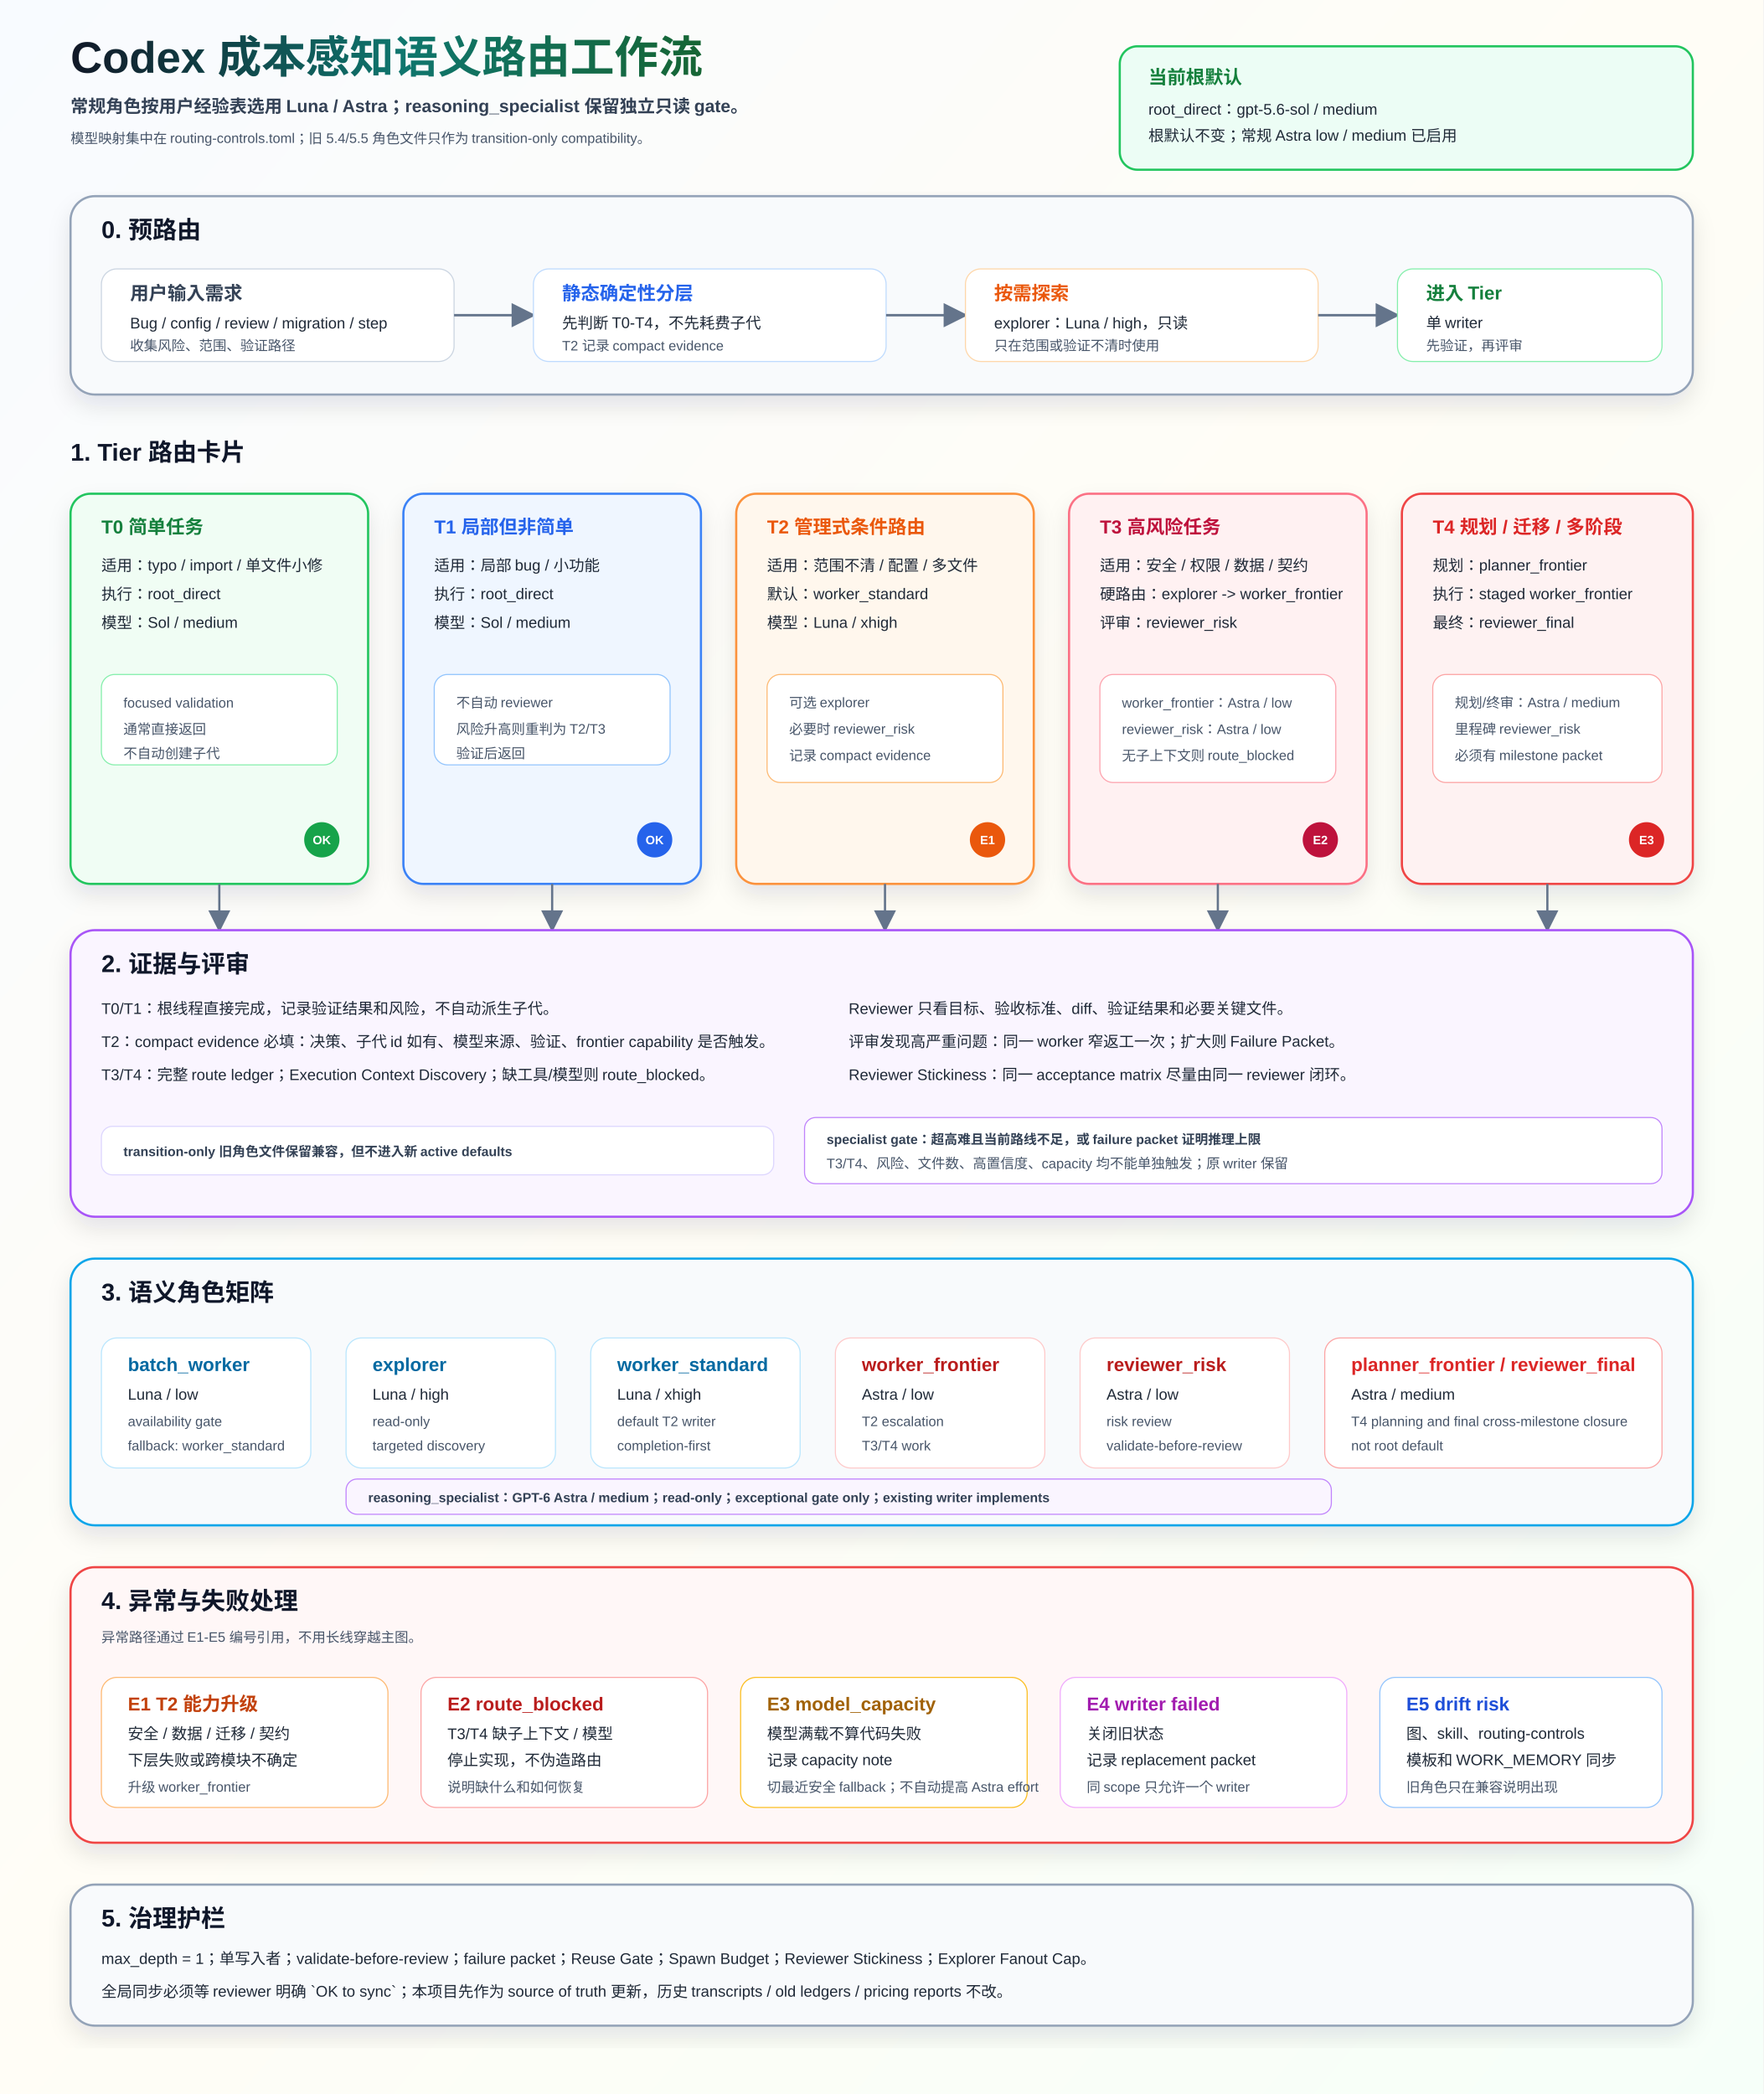
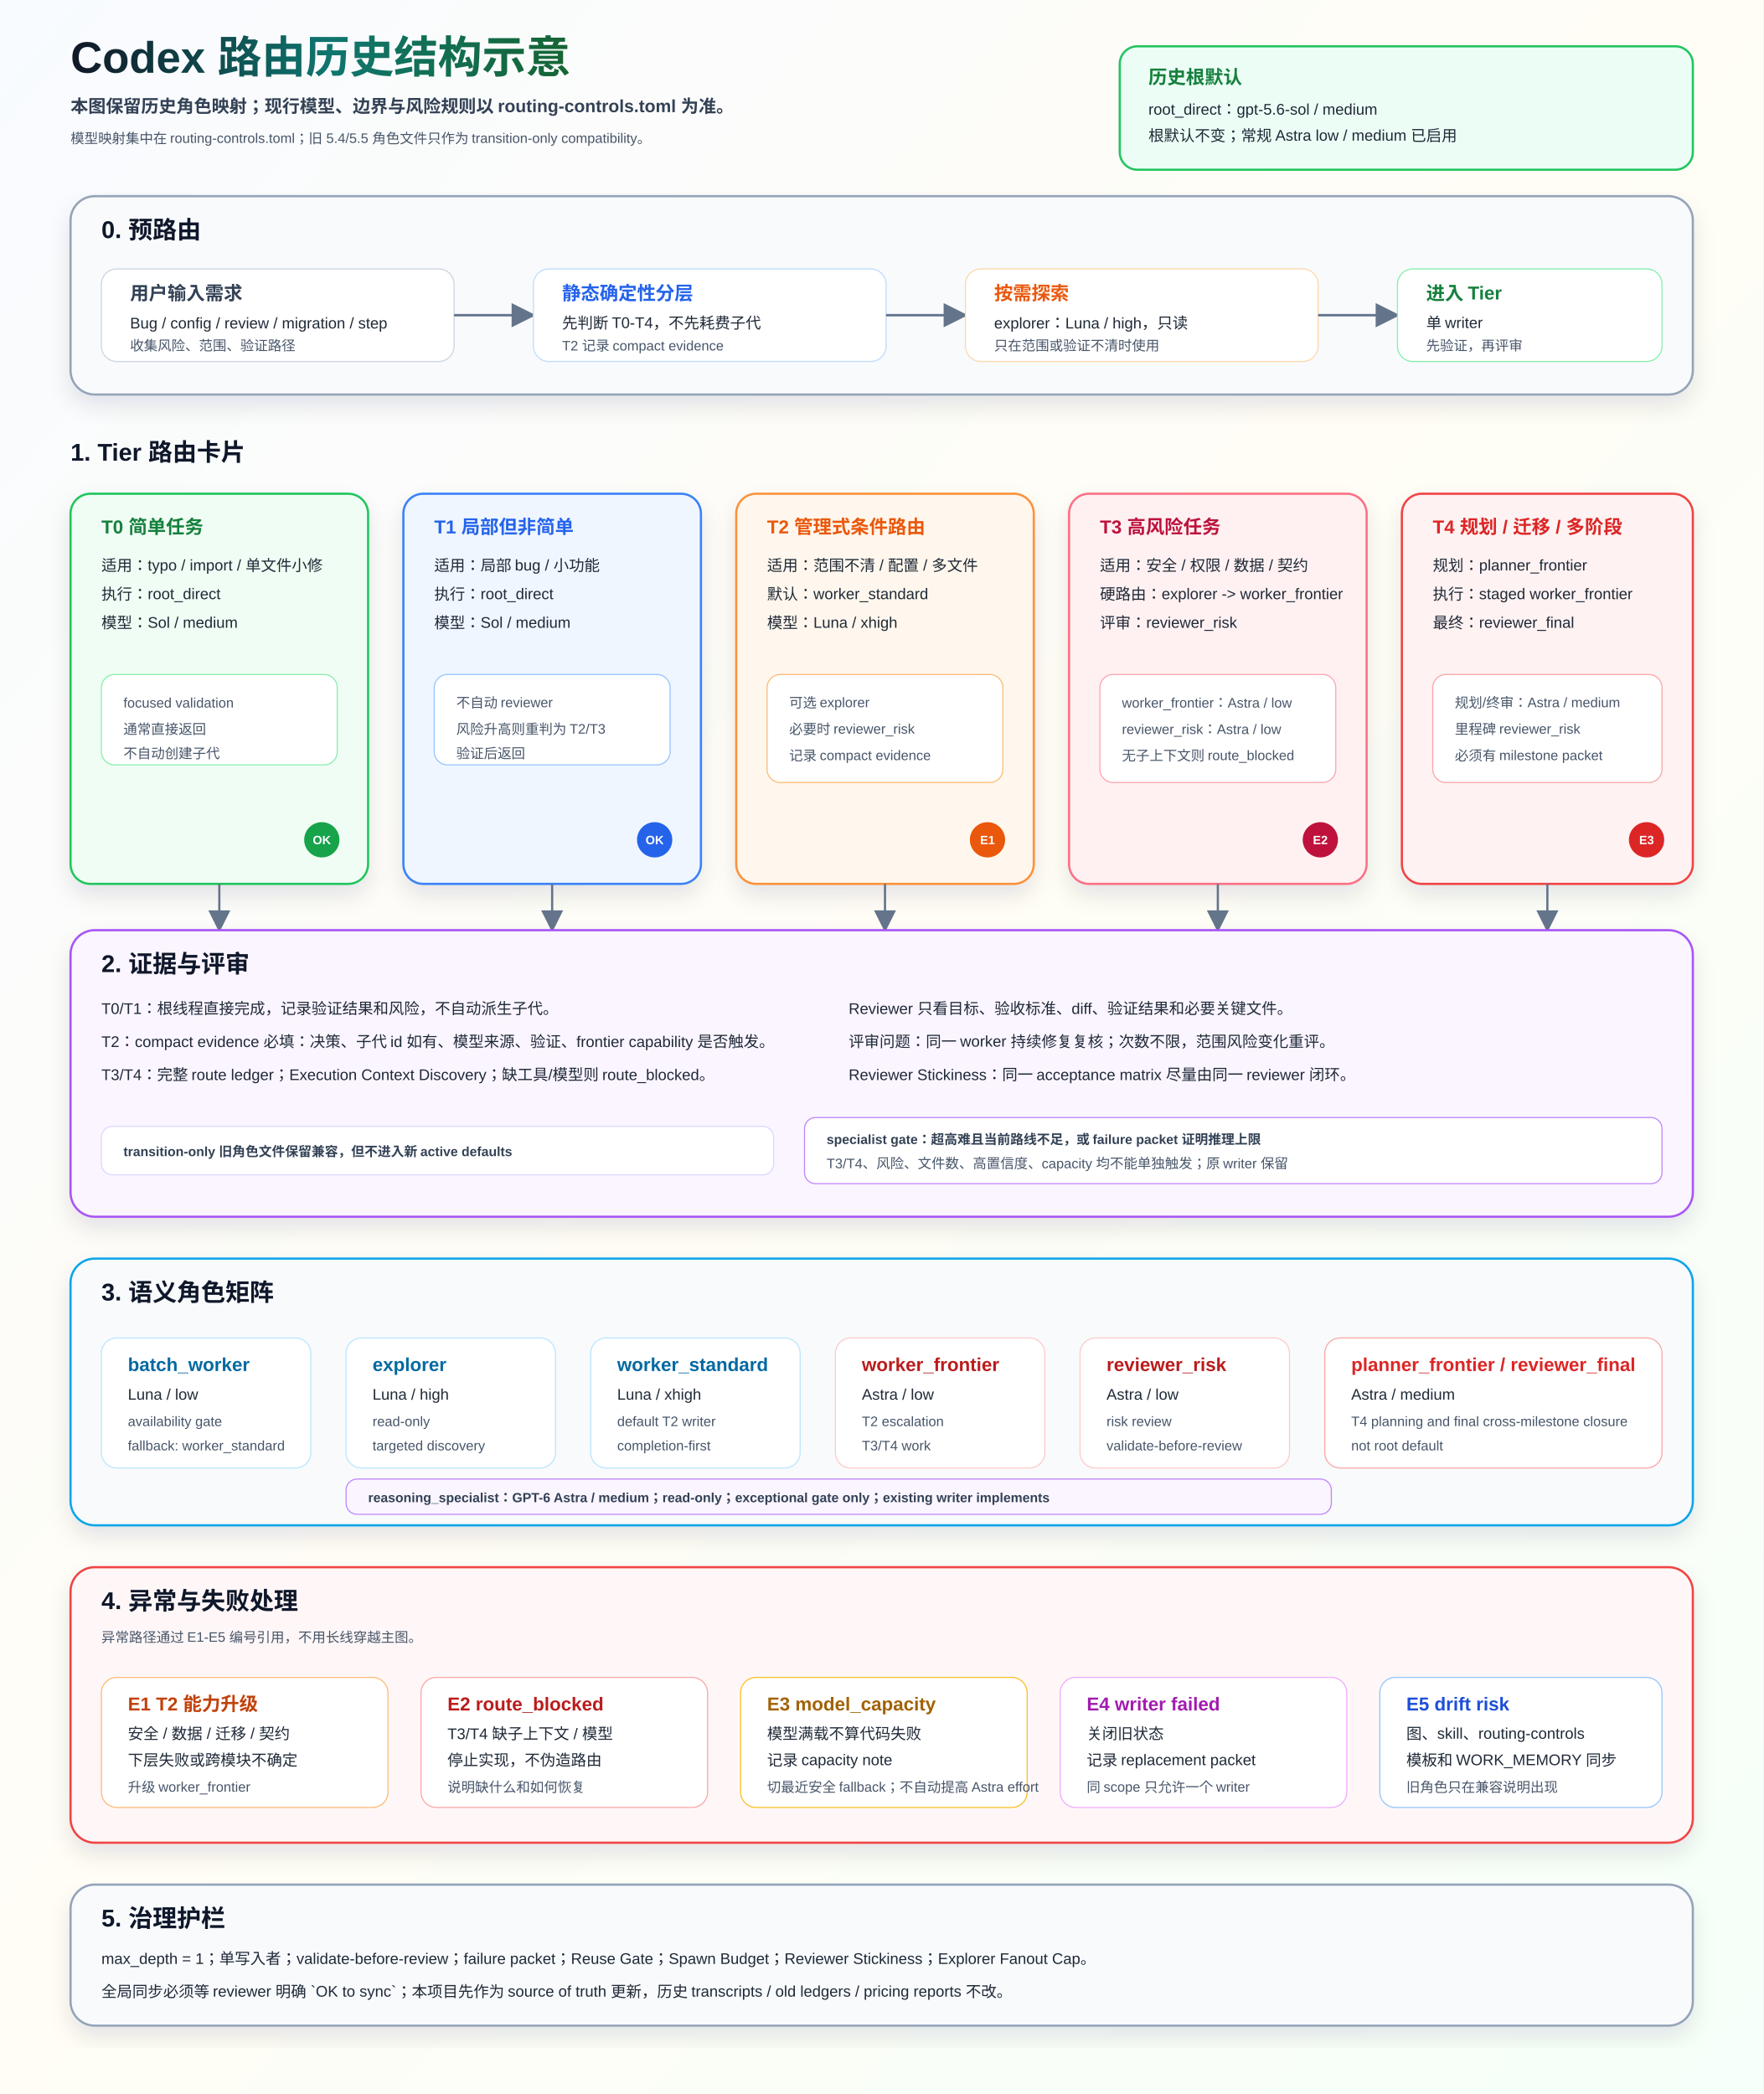
<svg xmlns="http://www.w3.org/2000/svg" width="1600" height="1900" viewBox="0 0 1600 1900" role="img" aria-labelledby="title desc">
  <defs>
    <linearGradient id="bg" x1="0" y1="0" x2="1" y2="1">
      <stop offset="0" stop-color="#f8fbff" />
      <stop offset="0.48" stop-color="#fffdf6" />
      <stop offset="1" stop-color="#f6fff9" />
    </linearGradient>
    <linearGradient id="titleGrad" x1="0" y1="0" x2="1" y2="0">
      <stop offset="0" stop-color="#111827" />
      <stop offset="0.52" stop-color="#0f766e" />
      <stop offset="1" stop-color="#166534" />
    </linearGradient>
    <filter id="shadow" x="-8%" y="-8%" width="116%" height="124%">
      <feDropShadow dx="0" dy="10" stdDeviation="10" flood-color="#0f172a" flood-opacity="0.10" />
    </filter>
    <marker id="arrow" markerWidth="12" markerHeight="12" refX="10" refY="6" orient="auto" markerUnits="strokeWidth">
      <path d="M1,1 L11,6 L1,11 Z" fill="#64748b" />
    </marker>
    <marker id="arrowAmber" markerWidth="12" markerHeight="12" refX="10" refY="6" orient="auto" markerUnits="strokeWidth">
      <path d="M1,1 L11,6 L1,11 Z" fill="#d97706" />
    </marker>
    <marker id="arrowRed" markerWidth="12" markerHeight="12" refX="10" refY="6" orient="auto" markerUnits="strokeWidth">
      <path d="M1,1 L11,6 L1,11 Z" fill="#dc2626" />
    </marker>
    <style>
      text { font-family: "Microsoft YaHei", "Segoe UI", Arial, sans-serif; letter-spacing: 0; }
      .title { font-size: 40px; font-weight: 900; fill: url(#titleGrad); }
      .subtitle { font-size: 16px; font-weight: 650; fill: #334155; }
      .section { font-size: 22px; font-weight: 850; fill: #0f172a; }
      .cardTitle { font-size: 17px; font-weight: 850; }
      .line { font-size: 14px; fill: #1f2937; }
      .small { font-size: 12.5px; fill: #475569; }
      .tiny { font-size: 11px; fill: #64748b; }
      .pill { font-size: 12px; font-weight: 800; fill: #334155; }
      .badgeText { font-size: 11px; font-weight: 900; fill: #ffffff; }
      .card { filter: url(#shadow); }
    </style>
  </defs>
  <rect width="1600" height="1900" fill="url(#bg)" />
-   <text x="64" y="66" class="title">Codex 成本感知语义路由工作流</text>
-   <text x="64" y="102" class="subtitle">常规角色按用户经验表选用 Luna / Astra；reasoning_specialist 保留独立只读 gate。</text>
+   <text x="64" y="66" class="title">Codex 路由历史结构示意</text>
+   <text x="64" y="102" class="subtitle">本图保留历史角色映射；现行模型、边界与风险规则以 routing-controls.toml 为准。</text>
  <text x="64" y="130" class="small">模型映射集中在 routing-controls.toml；旧 5.4/5.5 角色文件只作为 transition-only compatibility。</text>
  <rect x="1016" y="42" width="520" height="112" rx="16" fill="#ecfdf5" stroke="#22c55e" stroke-width="2" />
-   <text x="1042" y="76" class="cardTitle" fill="#15803d">当前根默认</text>
+   <text x="1042" y="76" class="cardTitle" fill="#15803d">历史根默认</text>
  <text x="1042" y="104" class="line">root_direct：gpt-5.6-sol / medium</text>
  <text x="1042" y="128" class="line">根默认不变；常规 Astra low / medium 已启用</text>
  <rect x="64" y="178" width="1472" height="180" rx="22" fill="#f8fafc" stroke="#94a3b8" stroke-width="2" class="card" />
  <text x="92" y="216" class="section">0. 预路由</text>
  <rect x="92" y="244" width="320" height="84" rx="14" fill="#ffffff" stroke="#cbd5e1" />
  <text x="118" y="272" class="cardTitle" fill="#334155">用户输入需求</text>
  <text x="118" y="298" class="line">Bug / config / review / migration / step</text>
  <text x="118" y="318" class="small">收集风险、范围、验证路径</text>
  <line x1="412" y1="286" x2="484" y2="286" stroke="#64748b" stroke-width="2.2" marker-end="url(#arrow)" />
  <rect x="484" y="244" width="320" height="84" rx="14" fill="#ffffff" stroke="#bfdbfe" />
  <text x="510" y="272" class="cardTitle" fill="#2563eb">静态确定性分层</text>
  <text x="510" y="298" class="line">先判断 T0-T4，不先耗费子代</text>
  <text x="510" y="318" class="small">T2 记录 compact evidence</text>
  <line x1="804" y1="286" x2="876" y2="286" stroke="#64748b" stroke-width="2.2" marker-end="url(#arrow)" />
  <rect x="876" y="244" width="320" height="84" rx="14" fill="#ffffff" stroke="#fed7aa" />
  <text x="902" y="272" class="cardTitle" fill="#ea580c">按需探索</text>
  <text x="902" y="298" class="line">explorer：Luna / high，只读</text>
  <text x="902" y="318" class="small">只在范围或验证不清时使用</text>
  <line x1="1196" y1="286" x2="1268" y2="286" stroke="#64748b" stroke-width="2.2" marker-end="url(#arrow)" />
  <rect x="1268" y="244" width="240" height="84" rx="14" fill="#ffffff" stroke="#86efac" />
  <text x="1294" y="272" class="cardTitle" fill="#15803d">进入 Tier</text>
  <text x="1294" y="298" class="line">单 writer</text>
  <text x="1294" y="318" class="small">先验证，再评审</text>
  <text x="64" y="418" class="section">1. Tier 路由卡片</text>
  <rect x="64" y="448" width="270" height="354" rx="18" fill="#f0fdf4" stroke="#22c55e" stroke-width="2" class="card" />
  <text x="92" y="484" class="cardTitle" fill="#15803d">T0 简单任务</text>
  <text x="92" y="518" class="line">适用：typo / import / 单文件小修</text>
  <text x="92" y="544" class="line">执行：root_direct</text>
  <text x="92" y="570" class="line">模型：Sol / medium</text>
  <rect x="92" y="612" width="214" height="82" rx="12" fill="#ffffff" stroke="#86efac" />
  <text x="112" y="642" class="small">focused validation</text>
  <text x="112" y="666" class="small">通常直接返回</text>
  <text x="112" y="688" class="small">不自动创建子代</text>
  <circle cx="292" cy="762" r="16" fill="#16a34a" />
  <text x="292" y="766" text-anchor="middle" class="badgeText">OK</text>
  <rect x="366" y="448" width="270" height="354" rx="18" fill="#eff6ff" stroke="#3b82f6" stroke-width="2" class="card" />
  <text x="394" y="484" class="cardTitle" fill="#2563eb">T1 局部但非简单</text>
  <text x="394" y="518" class="line">适用：局部 bug / 小功能</text>
  <text x="394" y="544" class="line">执行：root_direct</text>
  <text x="394" y="570" class="line">模型：Sol / medium</text>
  <rect x="394" y="612" width="214" height="82" rx="12" fill="#ffffff" stroke="#93c5fd" />
  <text x="414" y="642" class="small">不自动 reviewer</text>
  <text x="414" y="666" class="small">风险升高则重判为 T2/T3</text>
  <text x="414" y="688" class="small">验证后返回</text>
  <circle cx="594" cy="762" r="16" fill="#2563eb" />
  <text x="594" y="766" text-anchor="middle" class="badgeText">OK</text>
  <rect x="668" y="448" width="270" height="354" rx="18" fill="#fff7ed" stroke="#fb923c" stroke-width="2" class="card" />
  <text x="696" y="484" class="cardTitle" fill="#ea580c">T2 管理式条件路由</text>
  <text x="696" y="518" class="line">适用：范围不清 / 配置 / 多文件</text>
  <text x="696" y="544" class="line">默认：worker_standard</text>
  <text x="696" y="570" class="line">模型：Luna / xhigh</text>
  <rect x="696" y="612" width="214" height="98" rx="12" fill="#ffffff" stroke="#fdba74" />
  <text x="716" y="642" class="small">可选 explorer</text>
  <text x="716" y="666" class="small">必要时 reviewer_risk</text>
  <text x="716" y="690" class="small">记录 compact evidence</text>
  <circle cx="896" cy="762" r="16" fill="#ea580c" />
  <text x="896" y="766" text-anchor="middle" class="badgeText">E1</text>
  <rect x="970" y="448" width="270" height="354" rx="18" fill="#fff1f2" stroke="#fb7185" stroke-width="2" class="card" />
  <text x="998" y="484" class="cardTitle" fill="#be123c">T3 高风险任务</text>
  <text x="998" y="518" class="line">适用：安全 / 权限 / 数据 / 契约</text>
  <text x="998" y="544" class="line">硬路由：explorer -&gt; worker_frontier</text>
  <text x="998" y="570" class="line">评审：reviewer_risk</text>
  <rect x="998" y="612" width="214" height="98" rx="12" fill="#ffffff" stroke="#fda4af" />
  <text x="1018" y="642" class="small">worker_frontier：Astra / low</text>
  <text x="1018" y="666" class="small">reviewer_risk：Astra / low</text>
  <text x="1018" y="690" class="small">无子上下文则 route_blocked</text>
  <circle cx="1198" cy="762" r="16" fill="#be123c" />
  <text x="1198" y="766" text-anchor="middle" class="badgeText">E2</text>
  <rect x="1272" y="448" width="264" height="354" rx="18" fill="#fef2f2" stroke="#ef4444" stroke-width="2" class="card" />
  <text x="1300" y="484" class="cardTitle" fill="#dc2626">T4 规划 / 迁移 / 多阶段</text>
  <text x="1300" y="518" class="line">规划：planner_frontier</text>
  <text x="1300" y="544" class="line">执行：staged worker_frontier</text>
  <text x="1300" y="570" class="line">最终：reviewer_final</text>
  <rect x="1300" y="612" width="208" height="98" rx="12" fill="#ffffff" stroke="#fca5a5" />
  <text x="1320" y="642" class="small">规划/终审：Astra / medium</text>
  <text x="1320" y="666" class="small">里程碑 reviewer_risk</text>
  <text x="1320" y="690" class="small">必须有 milestone packet</text>
  <circle cx="1494" cy="762" r="16" fill="#dc2626" />
  <text x="1494" y="766" text-anchor="middle" class="badgeText">E3</text>
  <line x1="199" y1="802" x2="199" y2="844" stroke="#64748b" stroke-width="2" marker-end="url(#arrow)" />
  <line x1="501" y1="802" x2="501" y2="844" stroke="#64748b" stroke-width="2" marker-end="url(#arrow)" />
  <line x1="803" y1="802" x2="803" y2="844" stroke="#64748b" stroke-width="2" marker-end="url(#arrow)" />
  <line x1="1105" y1="802" x2="1105" y2="844" stroke="#64748b" stroke-width="2" marker-end="url(#arrow)" />
  <line x1="1404" y1="802" x2="1404" y2="844" stroke="#64748b" stroke-width="2" marker-end="url(#arrow)" />
  <rect x="64" y="844" width="1472" height="260" rx="22" fill="#faf5ff" stroke="#a855f7" stroke-width="2" class="card" />
  <text x="92" y="882" class="section">2. 证据与评审</text>
  <text x="92" y="920" class="line">T0/T1：根线程直接完成，记录验证结果和风险，不自动派生子代。</text>
  <text x="92" y="950" class="line">T2：compact evidence 必填：决策、子代 id 如有、模型来源、验证、frontier capability 是否触发。</text>
  <text x="92" y="980" class="line">T3/T4：完整 route ledger；Execution Context Discovery；缺工具/模型则 route_blocked。</text>
  <text x="770" y="920" class="line">Reviewer 只看目标、验收标准、diff、验证结果和必要关键文件。</text>
-   <text x="770" y="950" class="line">评审发现高严重问题：同一 worker 窄返工一次；扩大则 Failure Packet。</text>
+   <text x="770" y="950" class="line">评审问题：同一 worker 持续修复复核；次数不限，范围风险变化重评。</text>
  <text x="770" y="980" class="line">Reviewer Stickiness：同一 acceptance matrix 尽量由同一 reviewer 闭环。</text>
  <rect x="92" y="1022" width="610" height="44" rx="10" fill="#ffffff" stroke="#ddd6fe" />
  <text x="112" y="1049" class="pill">transition-only 旧角色文件保留兼容，但不进入新 active defaults</text>
  <rect x="730" y="1014" width="778" height="60" rx="10" fill="#ffffff" stroke="#c084fc" />
  <text x="750" y="1038" class="pill">specialist gate：超高难且当前路线不足，或 failure packet 证明推理上限</text>
  <text x="750" y="1060" class="small">T3/T4、风险、文件数、高置信度、capacity 均不能单独触发；原 writer 保留</text>
  <rect x="64" y="1142" width="1472" height="242" rx="22" fill="#f8fafc" stroke="#0ea5e9" stroke-width="2" class="card" />
  <text x="92" y="1180" class="section">3. 语义角色矩阵</text>
  <rect x="92" y="1214" width="190" height="118" rx="14" fill="#ffffff" stroke="#bae6fd" />
  <text x="116" y="1244" class="cardTitle" fill="#0369a1">batch_worker</text>
  <text x="116" y="1270" class="line">Luna / low</text>
  <text x="116" y="1294" class="small">availability gate</text>
  <text x="116" y="1316" class="small">fallback: worker_standard</text>
  <rect x="314" y="1214" width="190" height="118" rx="14" fill="#ffffff" stroke="#bae6fd" />
  <text x="338" y="1244" class="cardTitle" fill="#0369a1">explorer</text>
  <text x="338" y="1270" class="line">Luna / high</text>
  <text x="338" y="1294" class="small">read-only</text>
  <text x="338" y="1316" class="small">targeted discovery</text>
  <rect x="536" y="1214" width="190" height="118" rx="14" fill="#ffffff" stroke="#bae6fd" />
  <text x="560" y="1244" class="cardTitle" fill="#0369a1">worker_standard</text>
  <text x="560" y="1270" class="line">Luna / xhigh</text>
  <text x="560" y="1294" class="small">default T2 writer</text>
  <text x="560" y="1316" class="small">completion-first</text>
  <rect x="758" y="1214" width="190" height="118" rx="14" fill="#ffffff" stroke="#fecaca" />
  <text x="782" y="1244" class="cardTitle" fill="#b91c1c">worker_frontier</text>
  <text x="782" y="1270" class="line">Astra / low</text>
  <text x="782" y="1294" class="small">T2 escalation</text>
  <text x="782" y="1316" class="small">T3/T4 work</text>
  <rect x="980" y="1214" width="190" height="118" rx="14" fill="#ffffff" stroke="#fecaca" />
  <text x="1004" y="1244" class="cardTitle" fill="#b91c1c">reviewer_risk</text>
  <text x="1004" y="1270" class="line">Astra / low</text>
  <text x="1004" y="1294" class="small">risk review</text>
  <text x="1004" y="1316" class="small">validate-before-review</text>
  <rect x="1202" y="1214" width="306" height="118" rx="14" fill="#ffffff" stroke="#fca5a5" />
  <text x="1226" y="1244" class="cardTitle" fill="#dc2626">planner_frontier / reviewer_final</text>
  <text x="1226" y="1270" class="line">Astra / medium</text>
  <text x="1226" y="1294" class="small">T4 planning and final cross-milestone closure</text>
  <text x="1226" y="1316" class="small">not root default</text>
  <rect x="314" y="1342" width="894" height="32" rx="10" fill="#faf5ff" stroke="#c084fc" />
  <text x="334" y="1363" class="pill">reasoning_specialist：GPT-6 Astra / medium；read-only；exceptional gate only；existing writer implements</text>
  <rect x="64" y="1422" width="1472" height="250" rx="22" fill="#fff7f7" stroke="#ef4444" stroke-width="2" class="card" />
  <text x="92" y="1460" class="section">4. 异常与失败处理</text>
  <text x="92" y="1490" class="small">异常路径通过 E1-E5 编号引用，不用长线穿越主图。</text>
  <rect x="92" y="1522" width="260" height="118" rx="14" fill="#ffffff" stroke="#fdba74" />
  <text x="116" y="1552" class="cardTitle" fill="#c2410c">E1 T2 能力升级</text>
  <text x="116" y="1578" class="line">安全 / 数据 / 迁移 / 契约</text>
  <text x="116" y="1602" class="line">下层失败或跨模块不确定</text>
  <text x="116" y="1626" class="small">升级 worker_frontier</text>
  <rect x="382" y="1522" width="260" height="118" rx="14" fill="#ffffff" stroke="#fca5a5" />
  <text x="406" y="1552" class="cardTitle" fill="#b91c1c">E2 route_blocked</text>
  <text x="406" y="1578" class="line">T3/T4 缺子上下文 / 模型</text>
  <text x="406" y="1602" class="line">停止实现，不伪造路由</text>
  <text x="406" y="1626" class="small">说明缺什么和如何恢复</text>
  <rect x="672" y="1522" width="260" height="118" rx="14" fill="#ffffff" stroke="#fbbf24" />
  <text x="696" y="1552" class="cardTitle" fill="#a16207">E3 model_capacity</text>
  <text x="696" y="1578" class="line">模型满载不算代码失败</text>
  <text x="696" y="1602" class="line">记录 capacity note</text>
  <text x="696" y="1626" class="small">切最近安全 fallback；不自动提高 Astra effort</text>
  <rect x="962" y="1522" width="260" height="118" rx="14" fill="#ffffff" stroke="#f0abfc" />
  <text x="986" y="1552" class="cardTitle" fill="#a21caf">E4 writer failed</text>
  <text x="986" y="1578" class="line">关闭旧状态</text>
  <text x="986" y="1602" class="line">记录 replacement packet</text>
  <text x="986" y="1626" class="small">同 scope 只允许一个 writer</text>
  <rect x="1252" y="1522" width="256" height="118" rx="14" fill="#ffffff" stroke="#93c5fd" />
  <text x="1276" y="1552" class="cardTitle" fill="#1d4ed8">E5 drift risk</text>
  <text x="1276" y="1578" class="line">图、skill、routing-controls</text>
  <text x="1276" y="1602" class="line">模板和 WORK_MEMORY 同步</text>
  <text x="1276" y="1626" class="small">旧角色只在兼容说明出现</text>
  <rect x="64" y="1710" width="1472" height="128" rx="22" fill="#f8fafc" stroke="#94a3b8" stroke-width="2" class="card" />
  <text x="92" y="1748" class="section">5. 治理护栏</text>
  <text x="92" y="1782" class="line">max_depth = 1；单写入者；validate-before-review；failure packet；Reuse Gate；Spawn Budget；Reviewer Stickiness；Explorer Fanout Cap。</text>
  <text x="92" y="1812" class="line">全局同步必须等 reviewer 明确 `OK to sync`；本项目先作为 source of truth 更新，历史 transcripts / old ledgers / pricing reports 不改。</text>
</svg>
